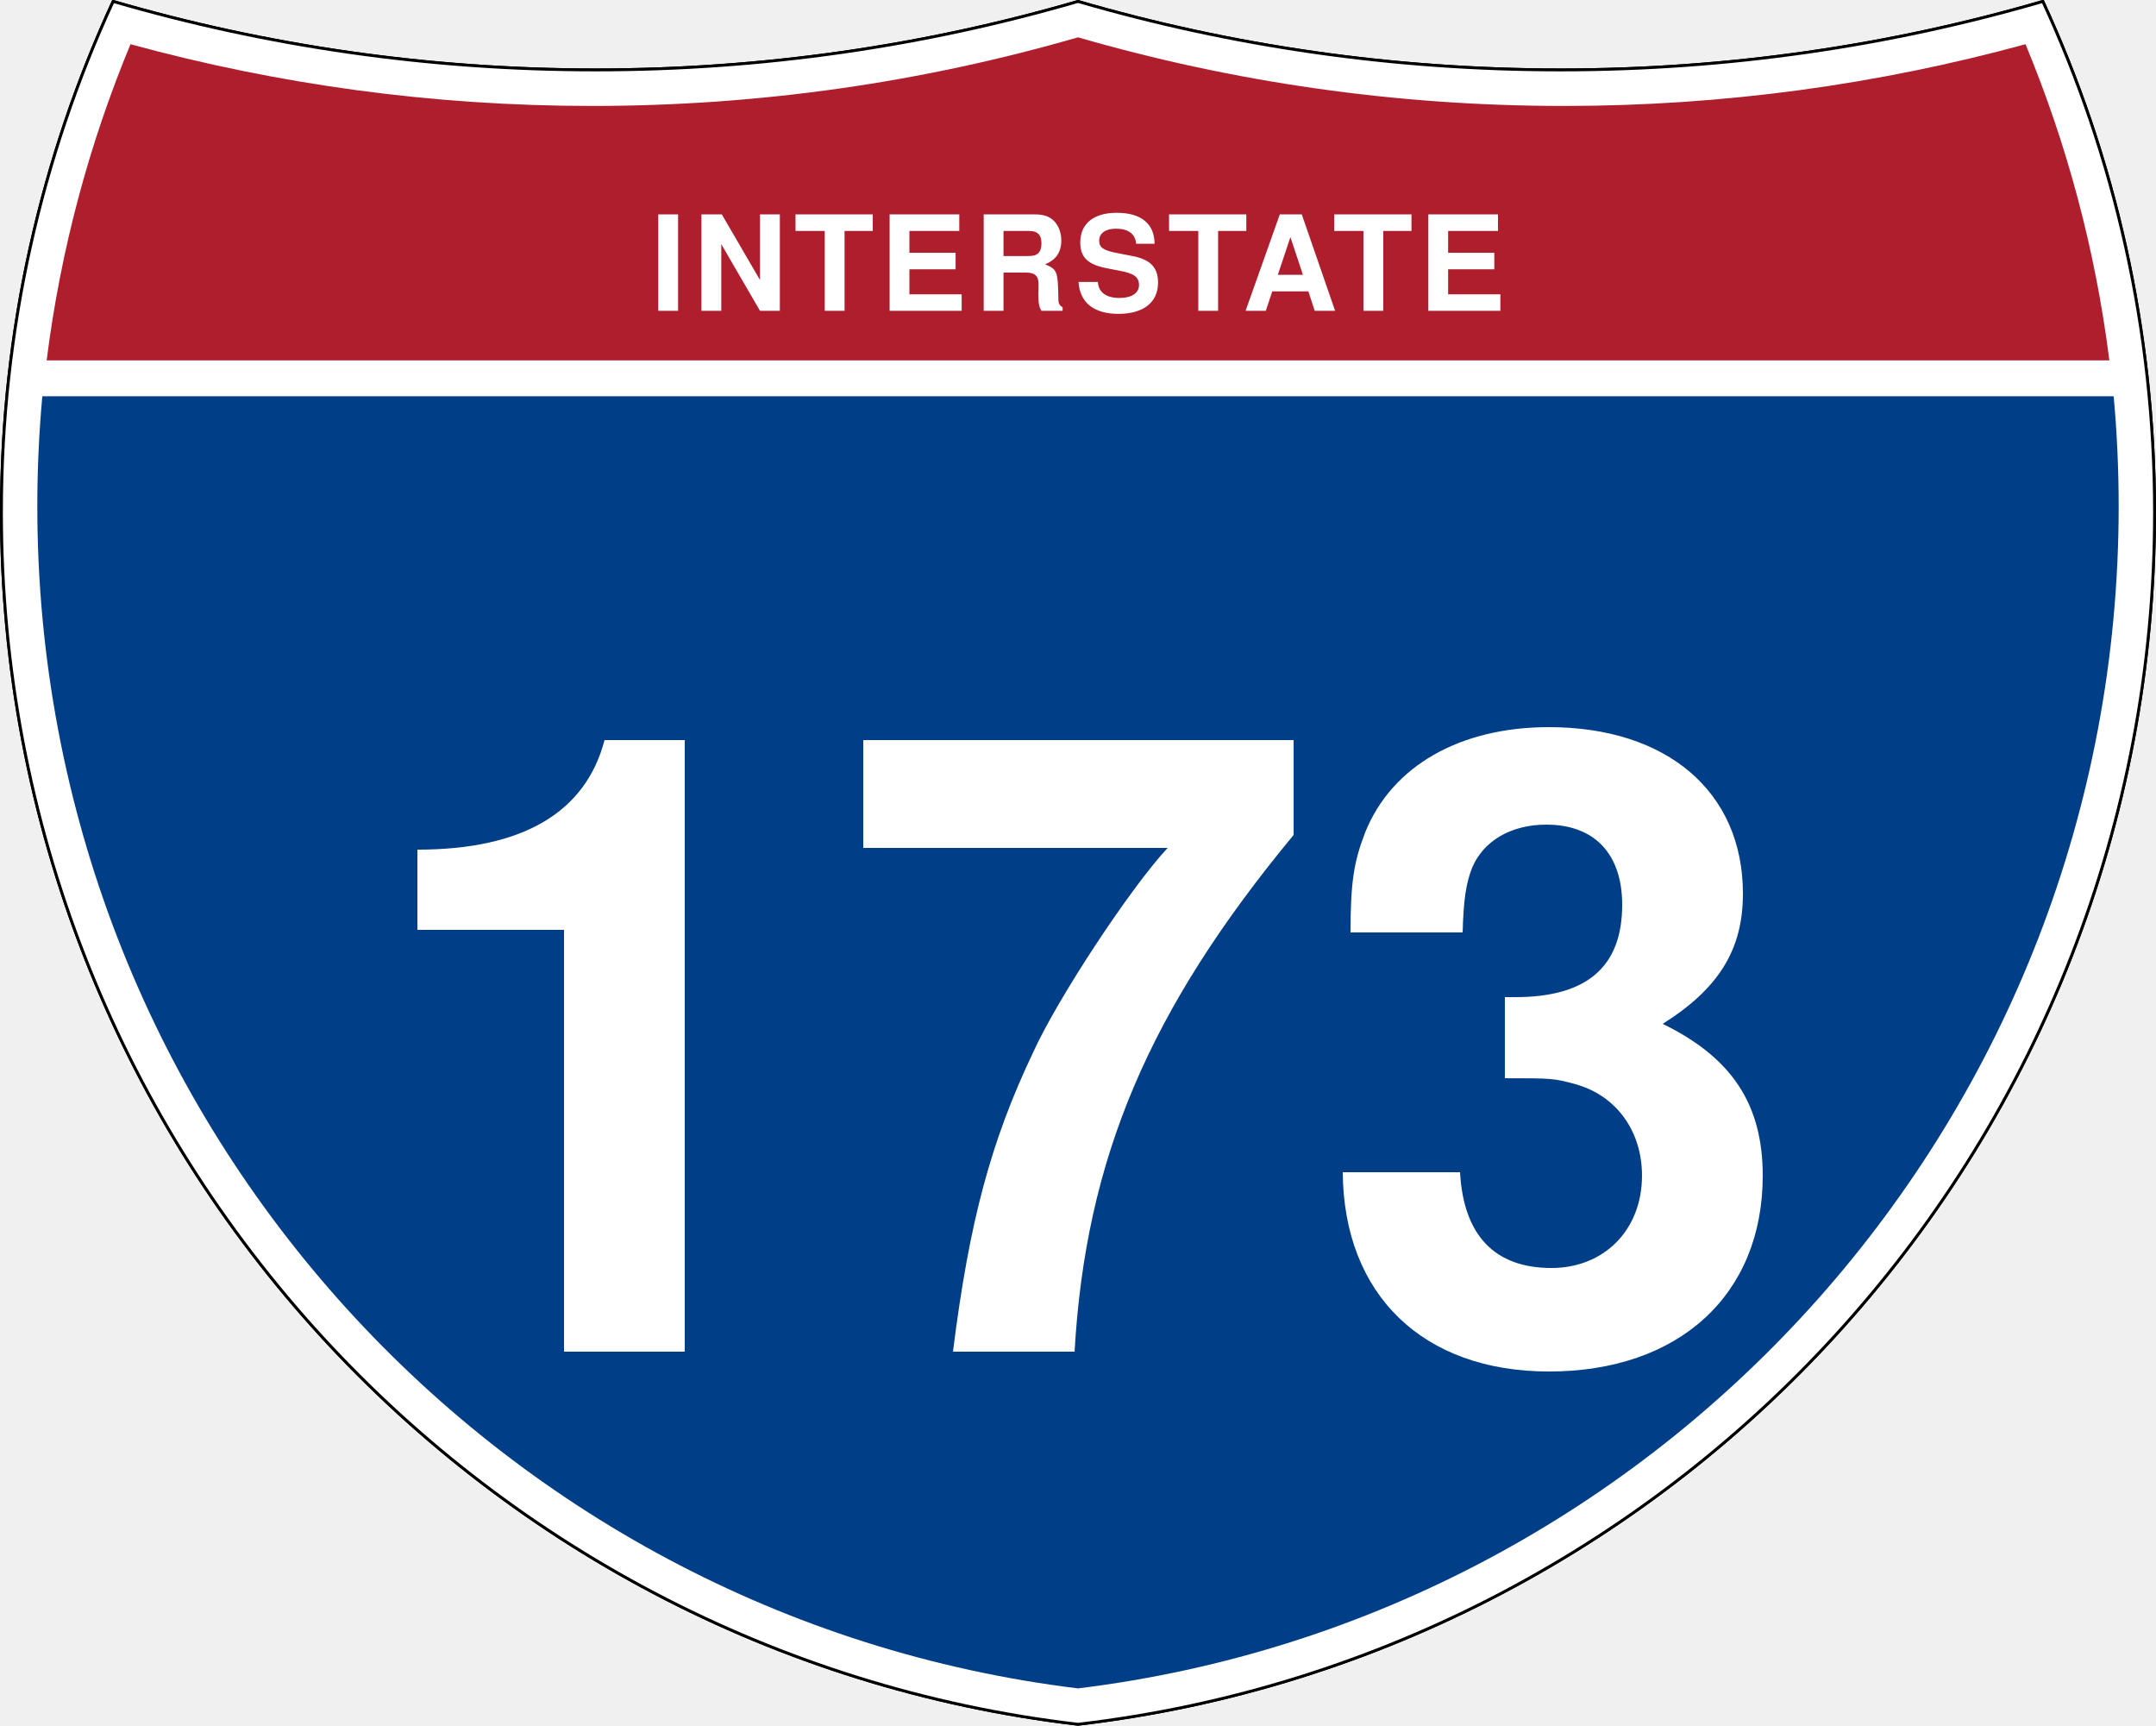
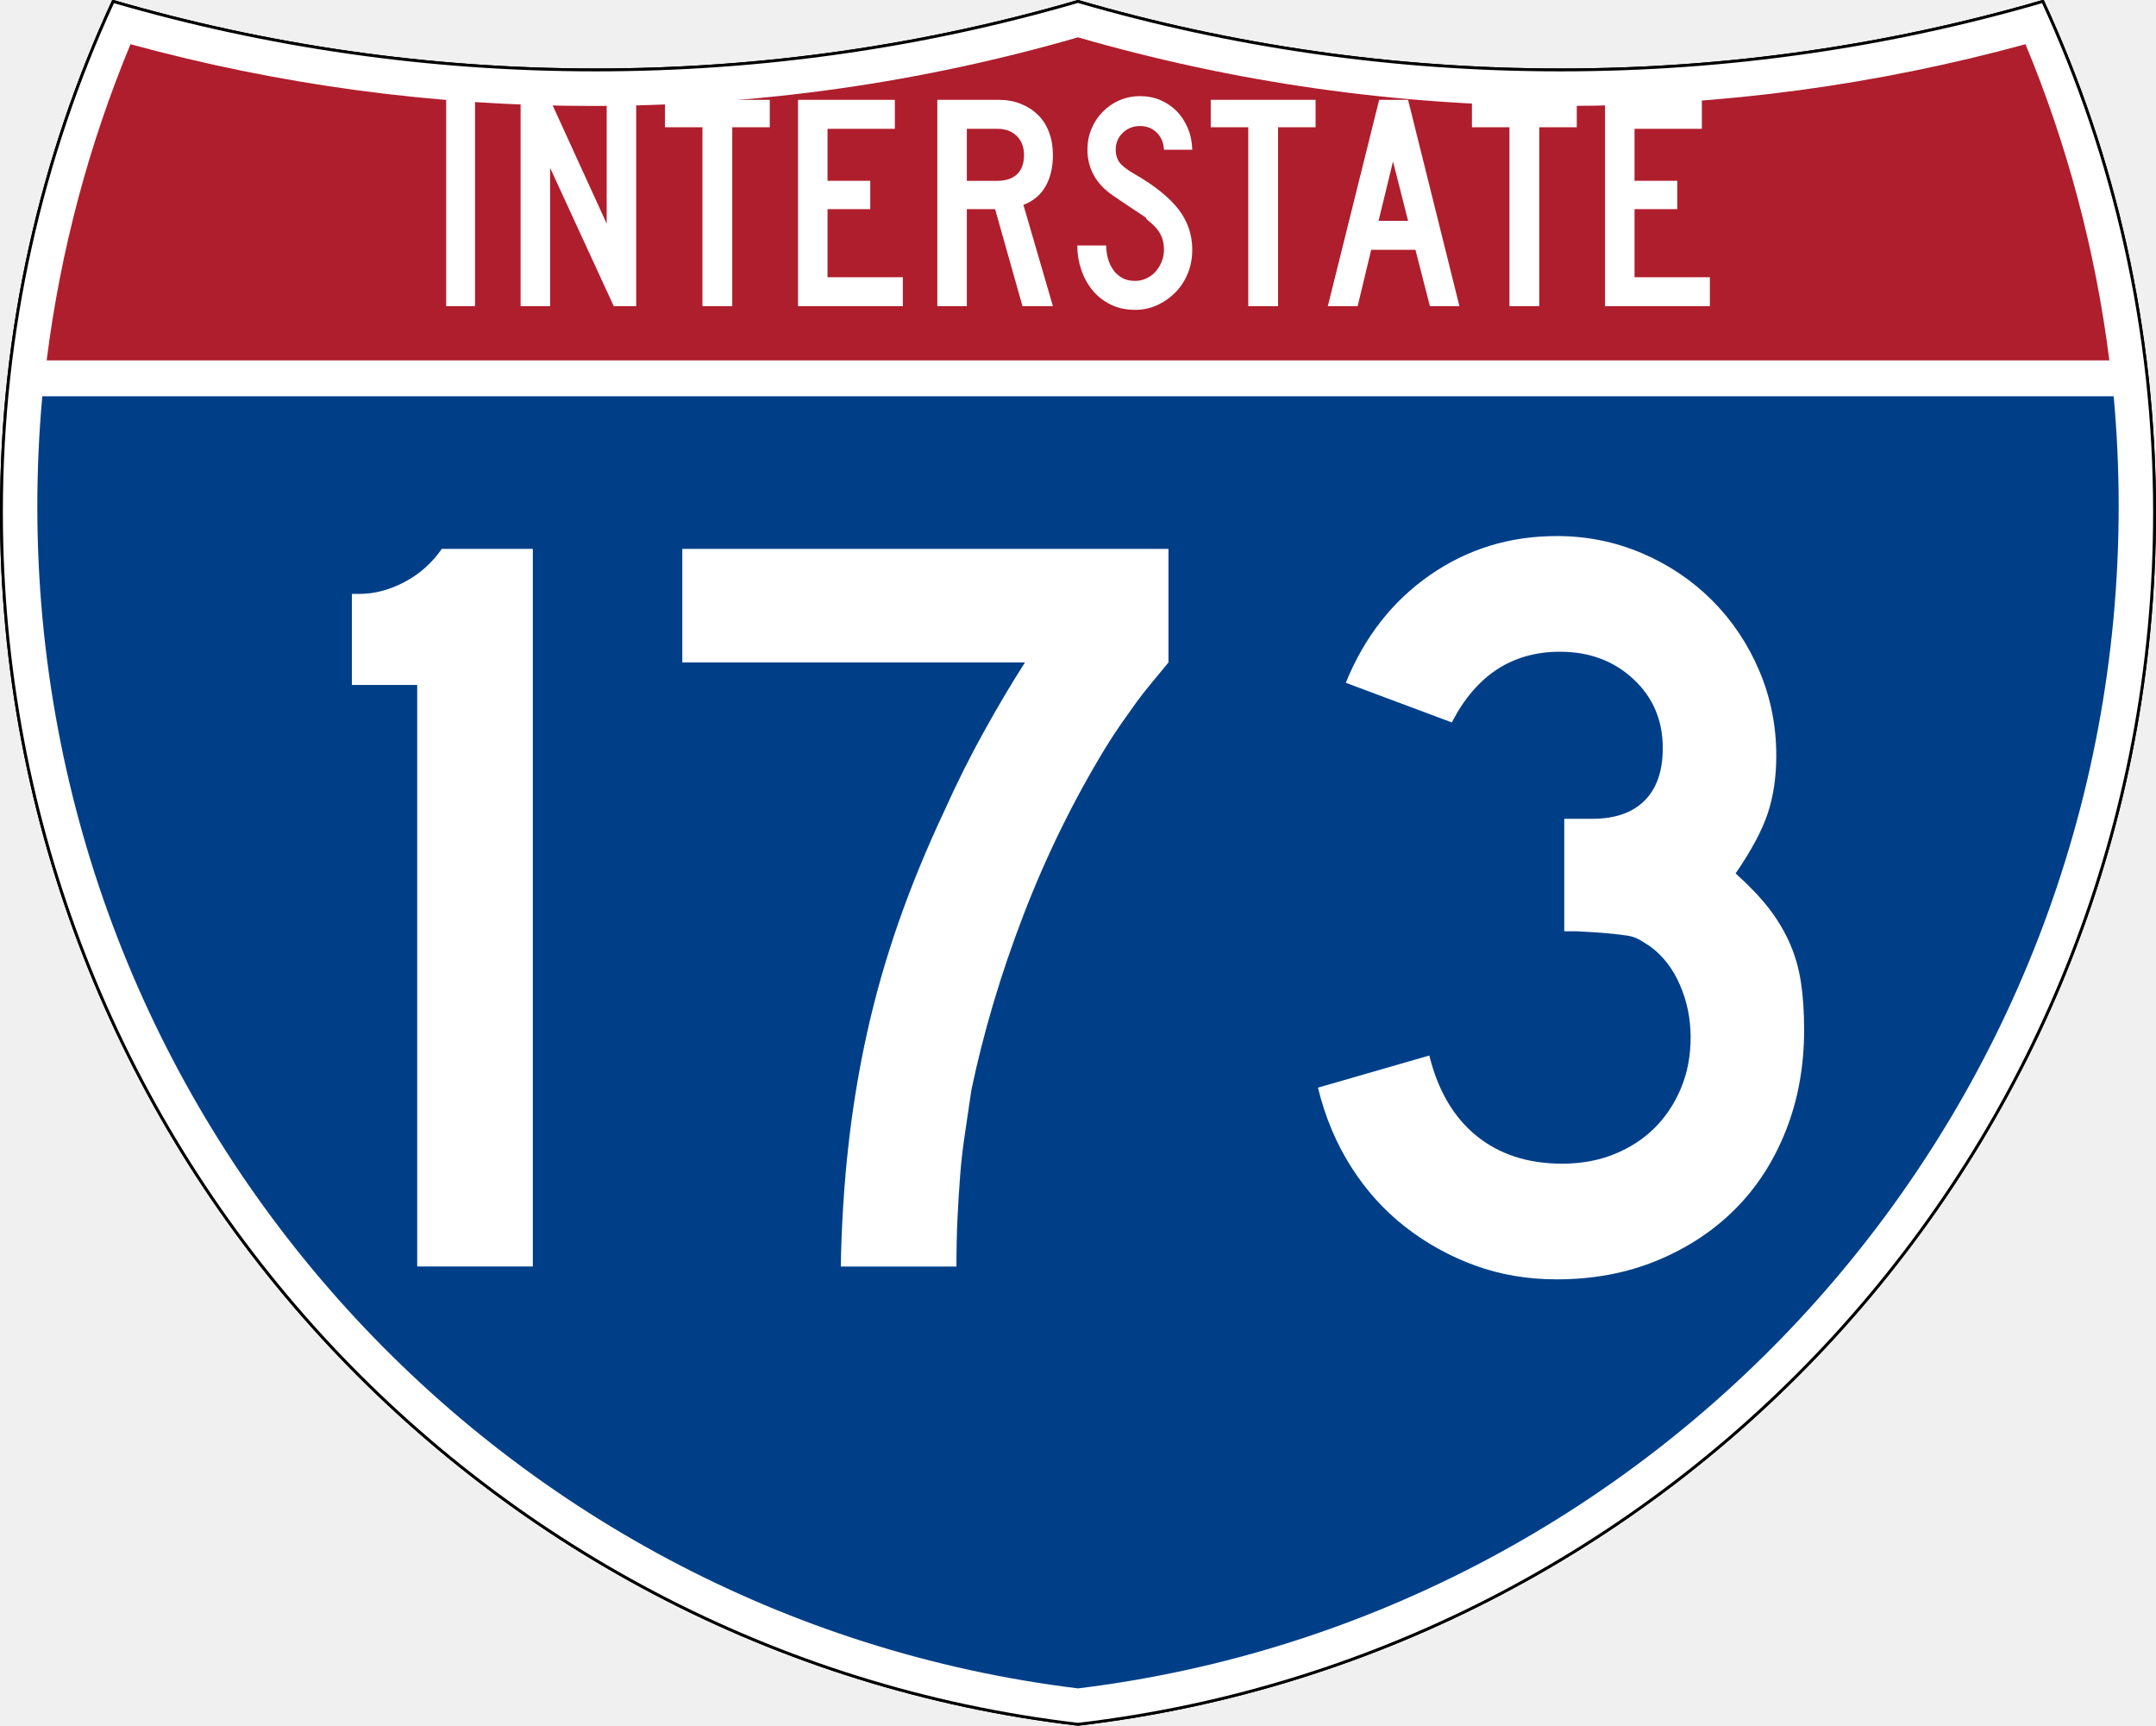
<svg xmlns="http://www.w3.org/2000/svg" width="751" height="601" viewBox="0 0 750 599.999" id="Layer_1" xml:space="preserve">
  <g transform="matrix(0.998668,0,0,0.99867,0.499334,0.398971)" id="g5" style="fill:#ffffff;fill-opacity:1;stroke:#000000;stroke-width:1;stroke-miterlimit:4;stroke-opacity:1;stroke-dasharray:none">
    <path d="M 38.915,0 C 92.236,15.525 148.625,23.85 206.958,23.85 265.291,23.85 321.679,15.525 375,4.883e-4 428.32,15.525 484.709,23.85 543.042,23.85 601.375,23.85 657.764,15.525 711.084,0 736.064,54.121 750,114.388 750,177.909 750,395.718 586.16,575.254 375,599.999 163.839,575.254 0,395.718 0,177.909 0,114.388 13.935,54.121 38.915,0 z" id="path7" style="fill:#ffffff;fill-opacity:1;stroke:#000000;stroke-width:1;stroke-miterlimit:4;stroke-opacity:1;stroke-dasharray:none" />
    <path d="M 38.915,0 C 92.236,15.525 148.625,23.85 206.958,23.85 265.291,23.85 321.679,15.525 375,4.883e-4 428.32,15.525 484.709,23.85 543.042,23.85 601.375,23.85 657.764,15.525 711.084,0 736.064,54.121 750,114.388 750,177.909 750,395.718 586.16,575.254 375,599.999 163.839,575.254 0,395.718 0,177.909 0,114.388 13.935,54.121 38.915,0 z" id="path9" style="fill:#ffffff;fill-opacity:1;stroke:#000000;stroke-width:1;stroke-linecap:round;stroke-linejoin:round;stroke-miterlimit:4;stroke-opacity:1;stroke-dasharray:none" />
  </g>
  <g transform="matrix(1.0056,0,0,1.01014,-2.10137,-3.70189)" id="g11" style="fill:#003f87;fill-opacity:1">
    <path d="m 15,177.909 c 0,-12.782 0.585,-25.427 1.729,-37.91 l 716.542,0 C 734.415,152.482 735,165.127 735,177.909 735,387.423 577.855,560.229 375,584.891 172.145,560.229 15,387.423 15,177.909 z" id="path13" style="fill:#003f87;fill-opacity:1" />
  </g>
  <g transform="matrix(1.00604,0,0,1.02708,-2.2645,-3.1523)" id="g15" style="fill:#af1e2d;fill-opacity:1">
    <path d="m 47.378,17.943 c 50.892,13.635 104.388,20.906 159.582,20.906 58.261,0 114.629,-8.101 168.04,-23.238 53.411,15.137 109.779,23.238 168.04,23.238 55.194,0 108.69,-7.271 159.581,-20.906 14.262,33.625 24.164,69.546 28.996,107.056 l -713.235,0 C 23.215,87.489 33.116,51.567 47.378,17.943 z" id="path17" style="fill:#af1e2d;fill-opacity:1" />
  </g>
-   <text x="375" y="108" text-anchor="middle" font-family="'Arial Narrow','Helvetica Neue Condensed',Helvetica,Arial,sans-serif" font-weight="bold" font-size="46" letter-spacing="2" fill="#ffffff">INTERSTATE</text>
-   <text x="375" y="470" text-anchor="middle" font-family="'Arial Narrow','Helvetica Neue Condensed',Helvetica,Arial,sans-serif" font-weight="bold" font-size="300" fill="#ffffff">173</text>
+   <path fill="#fff" d="M108.869 112.812V50.416h8.741v62.395h-8.741zm50.701 0-19.25-41.814v41.814h-8.928V50.416h8.928l17.11 37.437V50.416h8.928v62.395h-6.789zm35.847-54.105v54.105h-9.019V58.706h-11.346v-8.29h31.712v8.29h-11.346zm19.889 54.105V50.416h29.294v8.756H224.234v15.736h12.927v8.569H224.234v20.582h22.784v8.753h-31.712zm67.899 0-8.278-29.335h-8.554v29.335h-8.928V50.416h18.6c2.418 0 4.634.404 6.649 1.211 2.015.807 3.751 1.925 5.208 3.354 1.457 1.429 2.573 3.183 3.347 5.262.775 2.079 1.162 4.361 1.162 6.845-0 3.725-.744 6.891-2.232 9.499-1.488 2.608-3.72 4.47-6.696 5.586l8.928 30.639h-9.207zm.465-45.724c-0-2.421-.744-4.346-2.232-5.773-1.488-1.428-3.441-2.141-5.859-2.141h-9.207v15.736h9.207c2.603 0 4.603-.667 5.998-2.002 1.395-1.335 2.093-3.274 2.093-5.819zm50.894 28.681c-0 2.546-.449 4.921-1.348 7.125-.899 2.203-2.138 4.112-3.719 5.727-1.581 1.614-3.41 2.903-5.487 3.865-2.077.962-4.325 1.444-6.743 1.444-2.728 0-5.177-.528-7.346-1.583-2.169-1.055-3.998-2.483-5.486-4.283-1.488-1.8-2.635-3.88-3.441-6.24-.806-2.36-1.209-4.812-1.209-7.356h8.741c-0 1.304.17 2.591.511 3.864.341 1.272.867 2.421 1.581 3.446.713 1.025 1.612 1.848 2.698 2.468 1.085.621 2.402.931 3.952.931 1.179 0 2.311-.248 3.396-.745 1.085-.496 2.015-1.179 2.79-2.049.775-.87 1.394-1.879 1.859-3.027.464-1.148.697-2.344.697-3.587-0-1.8-.372-3.398-1.115-4.794-.744-1.396-2.045-2.809-3.905-4.237-.31-.311-.434-.482-.372-.513.062-.031-.123-.202-.558-.512-.434-.31-1.349-.915-2.744-1.816-1.395-.901-3.674-2.437-6.835-4.608-2.541-1.739-4.447-3.773-5.719-6.102-1.271-2.328-1.907-4.889-1.907-7.682 0-2.236.403-4.331 1.209-6.286.806-1.955 1.937-3.678 3.394-5.168 1.457-1.49 3.146-2.654 5.069-3.493 1.922-.838 3.999-1.258 6.229-1.258 2.233 0 4.294.404 6.185 1.211 1.891.807 3.534 1.925 4.928 3.354 1.394 1.429 2.51 3.136 3.347 5.123.837 1.987 1.287 4.159 1.349 6.518h-8.557c-.123-2.173-.867-3.911-2.231-5.215-1.364-1.303-3.039-1.955-5.023-1.955-2.045 0-3.781.683-5.206 2.049-1.426 1.366-2.138 3.073-2.138 5.121-0 1.552.403 2.855 1.209 3.911.806 1.055 2.356 2.235 4.649 3.538 6.015 3.477 10.401 7.015 13.16 10.616 2.759 3.601 4.138 7.667 4.138 12.199zm25.956-37.062v54.105h-9.019V58.706h-11.346v-8.29H371.867v8.29h-11.346zm45.928 54.105-4.371-17.043h-13.393l-4.09 17.043h-9.022l15.53-62.395h8.744l15.53 62.395h-8.928zM395.289 69.042l-4.371 17.973h8.928l-4.558-17.973zm44.242-10.336v54.105h-9.019V58.706h-11.346v-8.29h31.712v8.29h-11.346zm19.889 54.105V50.416h29.294v8.756h-20.366v15.736h12.927v8.569h-12.927v20.582h22.784v8.753h-31.712z" transform="translate(375.000,70.500) scale(1.15) translate(-300.000,-81.614)" />
+   <g transform="translate(375.000,315.000) scale(1) translate(-375.000,-315.000)">
+     <path fill="#fff" d="M 291.254,440.389 L 291.254,238.119 L 268.529,238.119 L 268.529,206.459 L 271.132,206.459 C 276.346,206.46 281.56,205.094 286.775,202.361 C 291.989,199.629 296.335,195.778 299.814,190.806 L 331.473,190.806 L 331.473,440.389 L 291.254,440.389 z " transform="translate(-146.122,0)" />
+     <path fill="#fff" d="M 384.56,230.299 C 382.324,233.027 380.274,235.509 378.41,237.745 C 376.545,239.981 374.806,242.216 373.192,244.452 C 371.578,246.688 369.903,249.047 368.167,251.529 C 366.432,254.011 364.567,256.866 362.574,260.094 C 351.403,278.473 341.908,297.844 334.087,318.207 C 326.265,338.571 320.24,358.81 316.012,378.924 C 315.269,384.138 314.526,389.166 313.784,394.009 C 313.041,398.852 312.482,403.695 312.107,408.537 C 311.731,413.38 311.421,418.348 311.175,423.441 C 310.928,428.534 310.805,434.184 310.805,440.391 L 270.574,440.391 C 270.824,425.984 271.694,412.077 273.183,398.67 C 274.672,385.263 276.844,372.103 279.697,359.189 C 282.55,346.275 286.213,333.424 290.684,320.635 C 295.155,307.846 300.494,294.869 306.701,281.705 C 310.922,272.27 315.517,263.08 320.485,254.138 C 325.453,245.195 330.172,237.249 334.644,230.299 L 215.44,230.299 L 215.44,190.806 L 384.56,190.806 L 384.56,230.299 L 384.56,230.299 z " transform="translate(21.912,0)" />
+     <path fill="#fff" d="M 381.567,358.062 C 381.566,370.726 379.456,382.397 375.235,393.075 C 371.013,403.754 365.115,412.88 357.54,420.455 C 349.965,428.03 340.901,433.99 330.348,438.337 C 319.795,442.683 308.186,444.856 295.523,444.856 C 285.337,444.856 275.837,443.242 267.023,440.014 C 258.209,436.785 250.138,432.316 242.81,426.605 C 235.481,420.895 229.21,413.941 223.996,405.745 C 218.782,397.549 214.932,388.361 212.446,378.183 L 251.188,367.009 C 254.174,379.172 259.64,388.483 267.586,394.94 C 275.532,401.397 285.466,404.625 297.387,404.625 C 304.086,404.625 310.168,403.507 315.633,401.272 C 321.097,399.036 325.754,395.995 329.604,392.149 C 333.454,388.303 336.496,383.71 338.732,378.371 C 340.968,373.032 342.086,367.134 342.086,360.677 C 342.086,354.22 340.843,348.134 338.357,342.42 C 335.871,336.706 332.396,332.234 327.933,329.006 C 326.44,328.013 325.134,327.206 324.016,326.584 C 322.898,325.963 321.532,325.529 319.918,325.283 C 318.304,325.036 316.193,324.788 313.586,324.538 C 310.979,324.288 307.315,324.042 302.594,323.799 L 298.126,323.799 L 298.126,283.568 L 298.126,284.682 L 299.24,284.682 L 299.99,284.682 L 307.811,284.682 C 315.761,284.682 321.847,282.572 326.068,278.35 C 330.289,274.129 332.4,268.043 332.4,260.093 C 332.4,250.408 328.986,242.399 322.158,236.067 C 315.329,229.735 306.822,226.569 296.637,226.569 C 280.002,226.569 267.459,234.766 259.009,251.158 L 222.131,237.369 C 228.588,221.477 238.336,208.998 251.375,199.934 C 264.414,190.87 279.13,186.338 295.523,186.338 C 305.951,186.338 315.822,188.326 325.136,192.301 C 334.45,196.276 342.584,201.74 349.537,208.693 C 356.491,215.647 361.953,223.779 365.924,233.089 C 369.895,242.399 371.881,252.272 371.881,262.708 C 371.881,270.158 370.888,276.863 368.903,282.823 C 366.917,288.784 363.192,295.736 357.728,303.678 C 362.449,307.899 366.299,311.935 369.278,315.785 C 372.256,319.635 374.677,323.67 376.542,327.892 C 378.406,332.113 379.71,336.645 380.452,341.488 C 381.195,346.33 381.566,351.855 381.567,358.062 L 381.567,358.062 z " transform="translate(246.026,0)" />
+   </g>
</svg>
